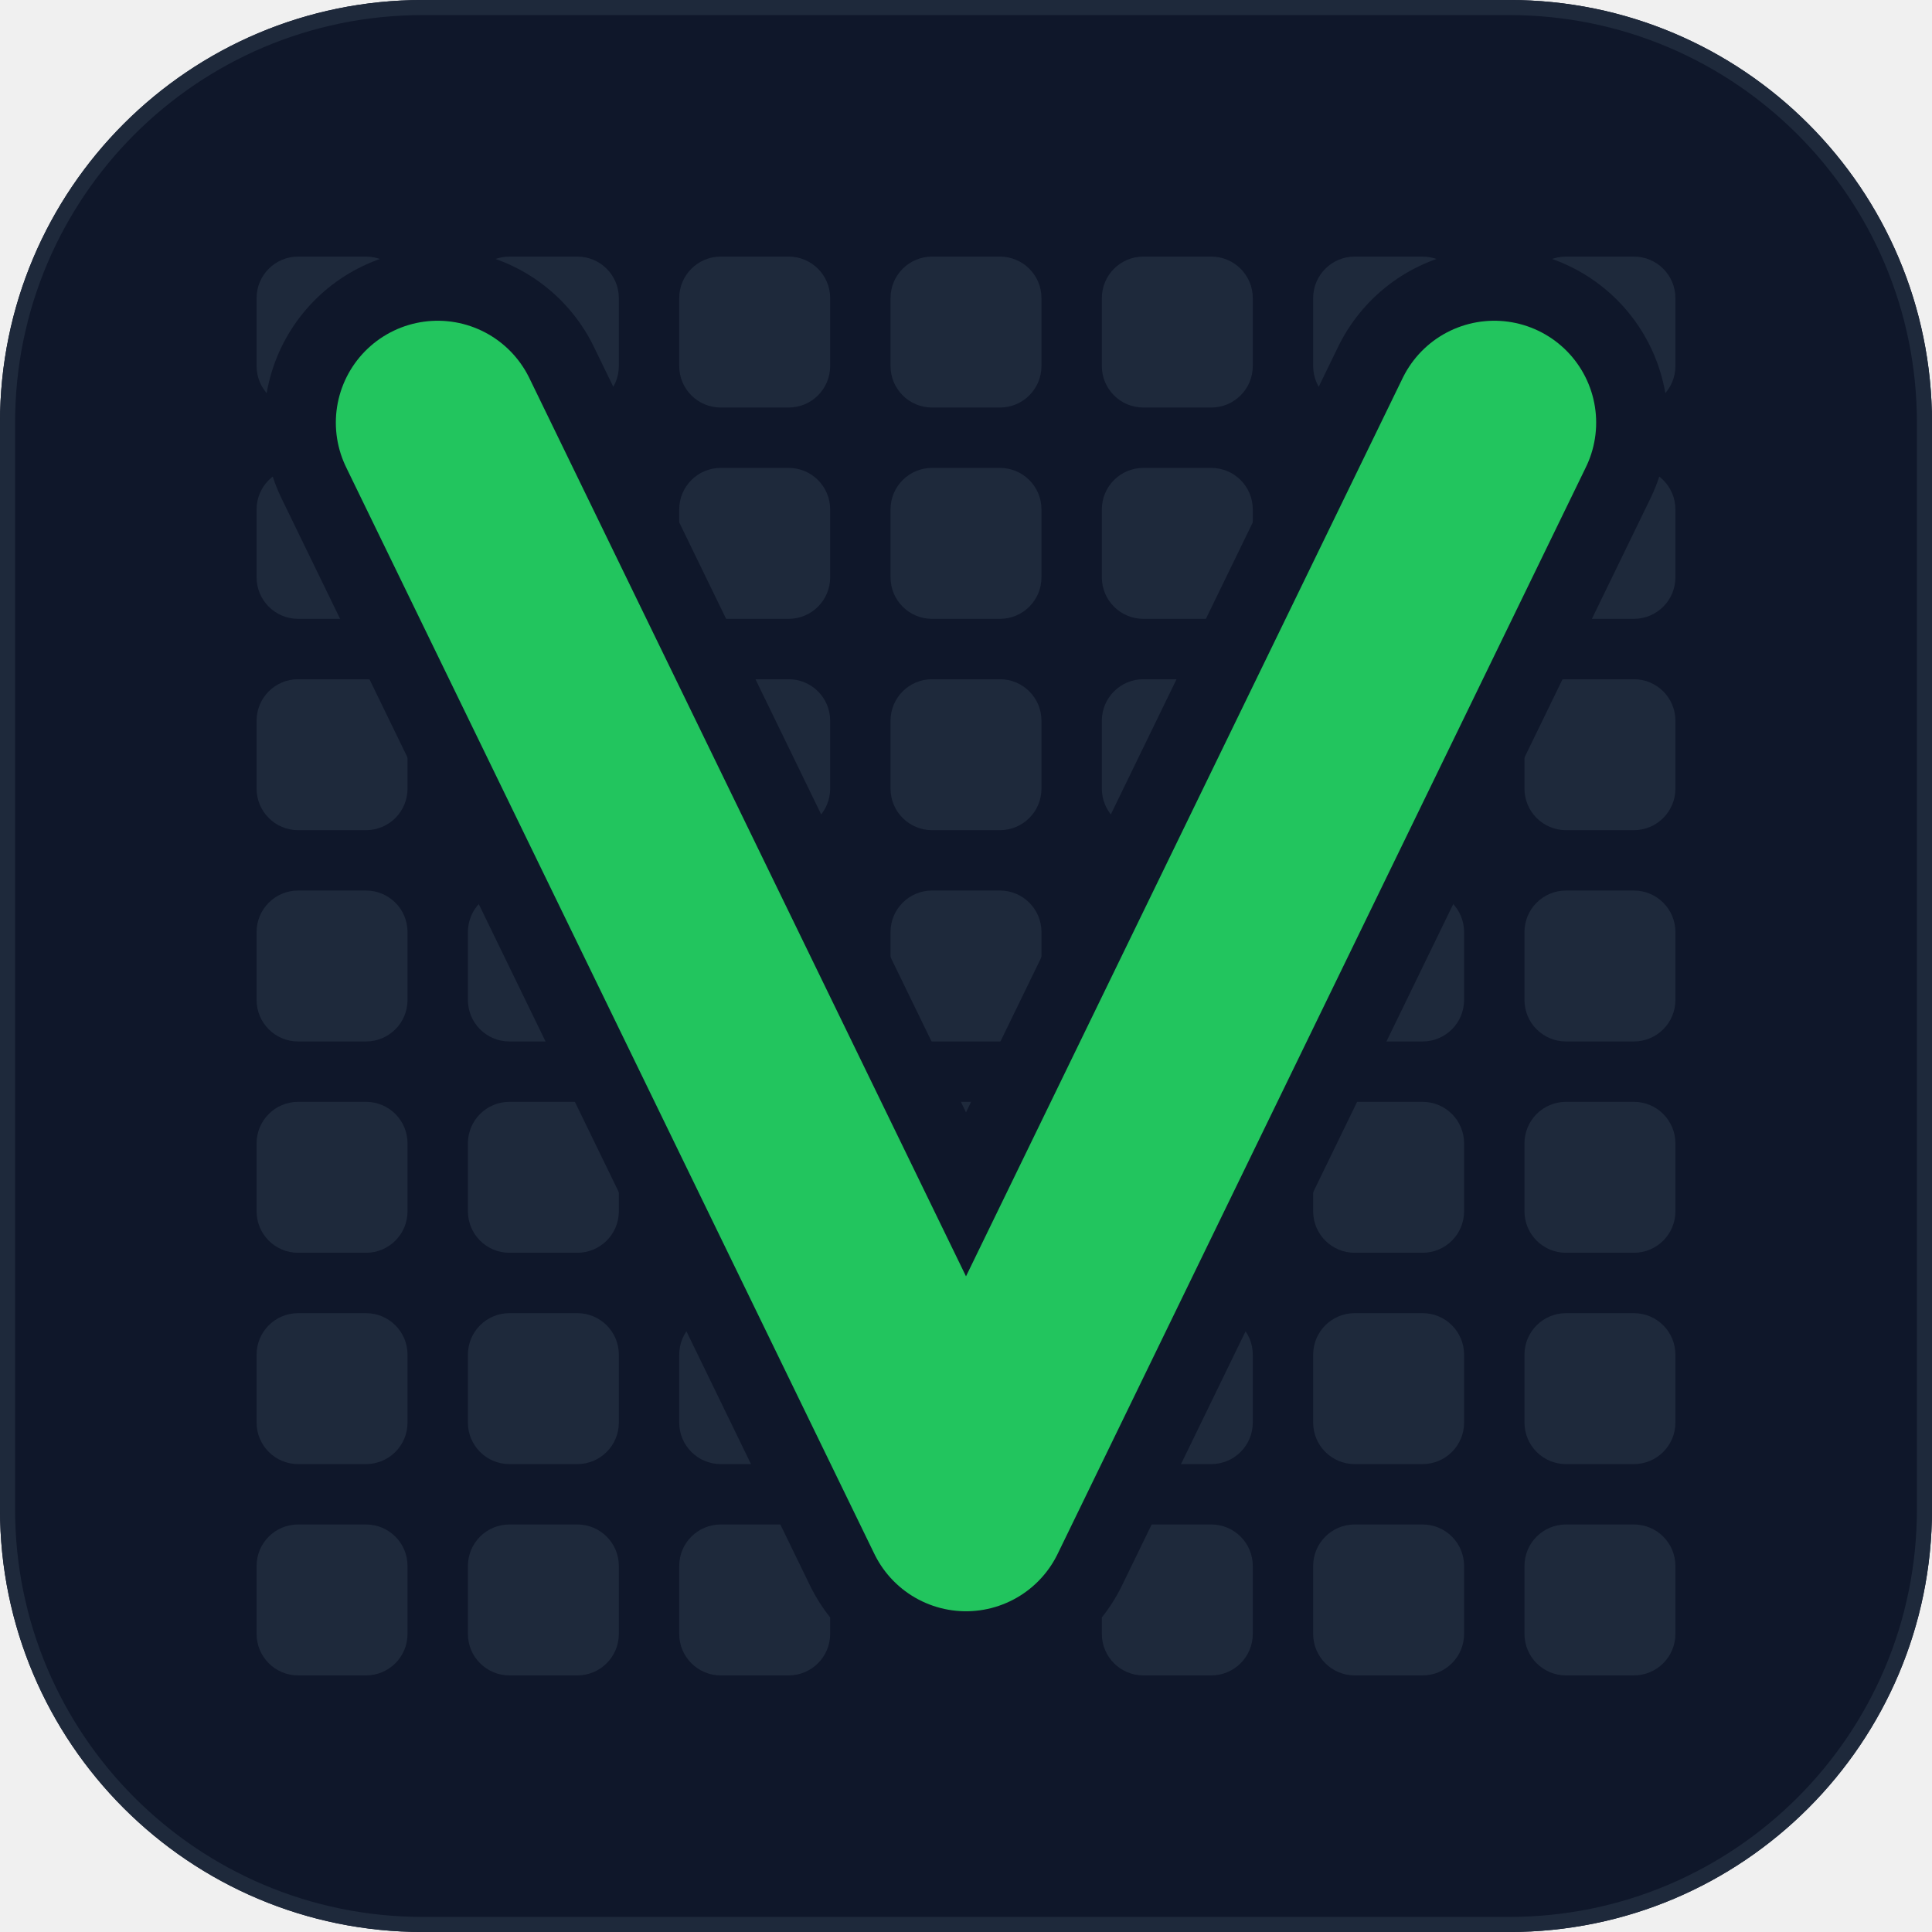
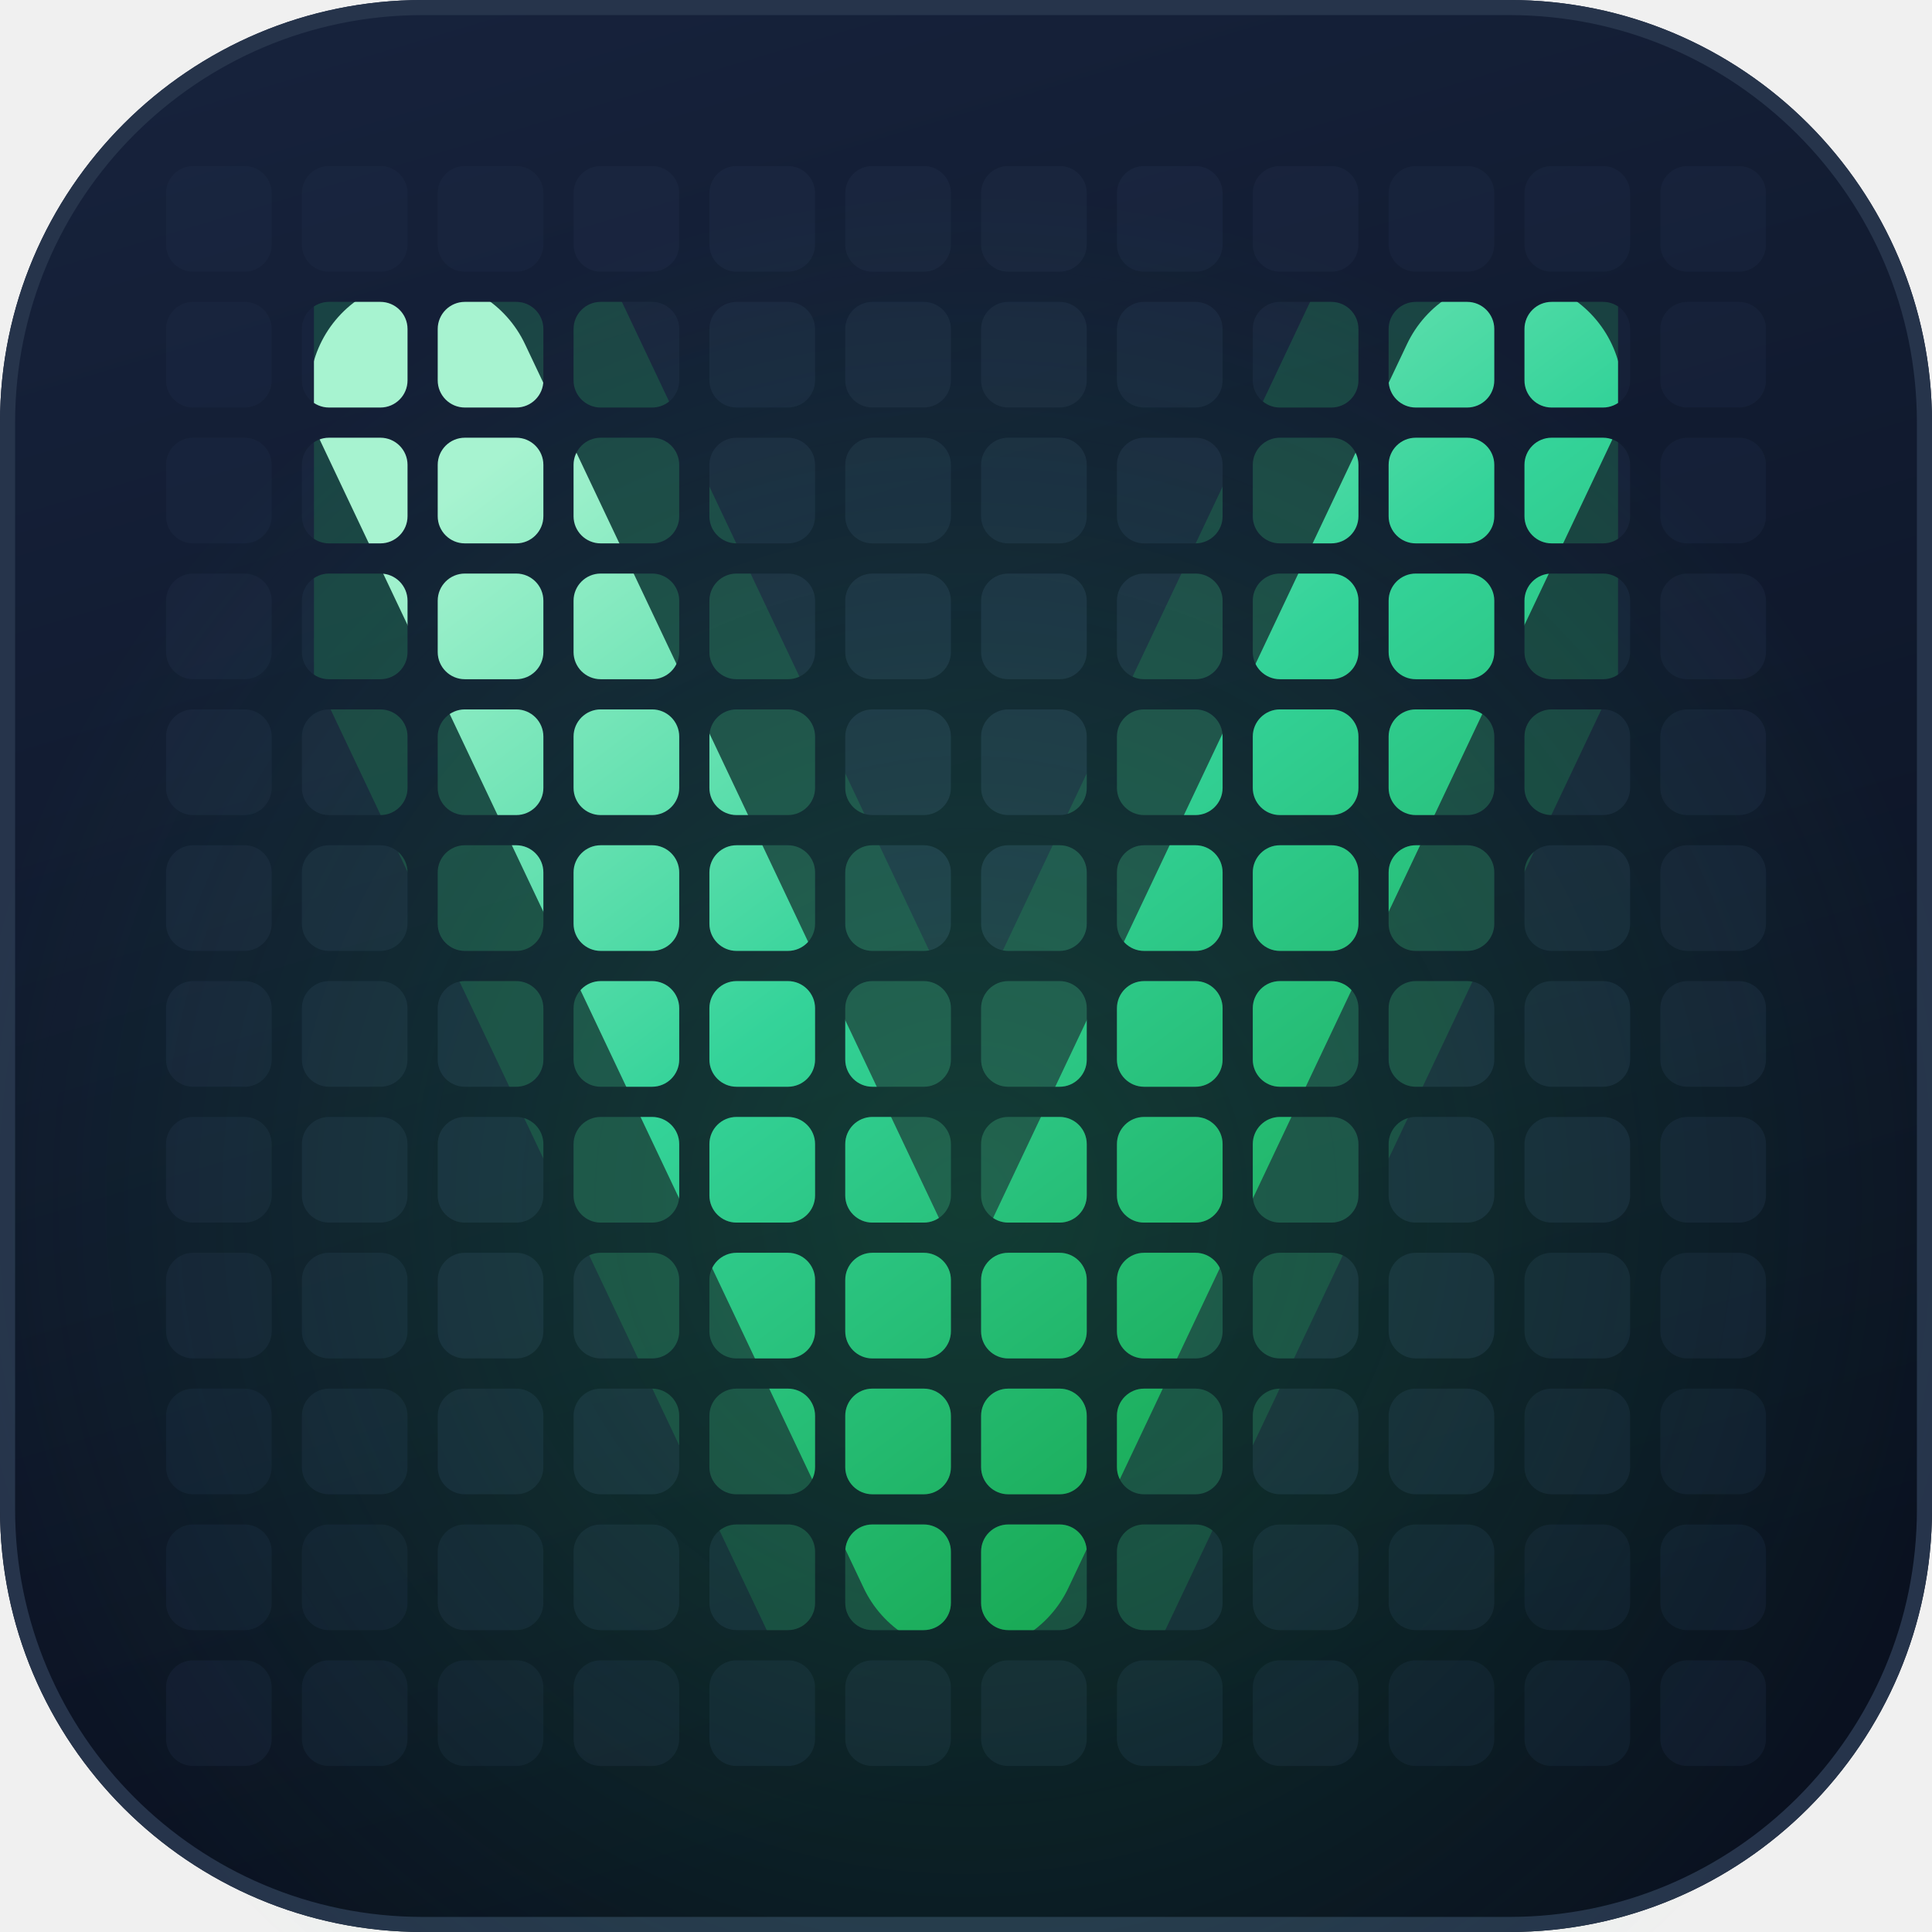
- <svg xmlns="http://www.w3.org/2000/svg" viewBox="0 0 256 256" width="256" height="256" role="img" aria-labelledby="t">
-   <rect width="256" height="256" rx="56" fill="#0F172A" />
-   <rect x="1" y="1" width="254" height="254" rx="55" fill="none" stroke="#1E293B" stroke-width="2" />
-   <g fill="#1E293B">
-     <rect x="34" y="34" width="20" height="20" rx="5.5" />
-     <rect x="62" y="34" width="20" height="20" rx="5.5" />
-     <rect x="90" y="34" width="20" height="20" rx="5.5" />
-     <rect x="118" y="34" width="20" height="20" rx="5.5" />
-     <rect x="146" y="34" width="20" height="20" rx="5.5" />
-     <rect x="174" y="34" width="20" height="20" rx="5.5" />
-     <rect x="202" y="34" width="20" height="20" rx="5.5" />
-     <rect x="34" y="62" width="20" height="20" rx="5.5" />
-     <rect x="62" y="62" width="20" height="20" rx="5.5" />
-     <rect x="90" y="62" width="20" height="20" rx="5.5" />
-     <rect x="118" y="62" width="20" height="20" rx="5.5" />
-     <rect x="146" y="62" width="20" height="20" rx="5.5" />
-     <rect x="174" y="62" width="20" height="20" rx="5.5" />
-     <rect x="202" y="62" width="20" height="20" rx="5.5" />
-     <rect x="34" y="90" width="20" height="20" rx="5.5" />
-     <rect x="62" y="90" width="20" height="20" rx="5.5" />
-     <rect x="90" y="90" width="20" height="20" rx="5.5" />
-     <rect x="118" y="90" width="20" height="20" rx="5.5" />
-     <rect x="146" y="90" width="20" height="20" rx="5.5" />
-     <rect x="174" y="90" width="20" height="20" rx="5.5" />
-     <rect x="202" y="90" width="20" height="20" rx="5.5" />
-     <rect x="34" y="118" width="20" height="20" rx="5.5" />
-     <rect x="62" y="118" width="20" height="20" rx="5.5" />
-     <rect x="90" y="118" width="20" height="20" rx="5.5" />
-     <rect x="118" y="118" width="20" height="20" rx="5.5" />
-     <rect x="146" y="118" width="20" height="20" rx="5.5" />
-     <rect x="174" y="118" width="20" height="20" rx="5.5" />
-     <rect x="202" y="118" width="20" height="20" rx="5.5" />
-     <rect x="34" y="146" width="20" height="20" rx="5.5" />
-     <rect x="62" y="146" width="20" height="20" rx="5.5" />
-     <rect x="90" y="146" width="20" height="20" rx="5.5" />
-     <rect x="118" y="146" width="20" height="20" rx="5.5" />
-     <rect x="146" y="146" width="20" height="20" rx="5.5" />
-     <rect x="174" y="146" width="20" height="20" rx="5.5" />
-     <rect x="202" y="146" width="20" height="20" rx="5.5" />
-     <rect x="34" y="174" width="20" height="20" rx="5.5" />
-     <rect x="62" y="174" width="20" height="20" rx="5.5" />
-     <rect x="90" y="174" width="20" height="20" rx="5.5" />
-     <rect x="118" y="174" width="20" height="20" rx="5.5" />
-     <rect x="146" y="174" width="20" height="20" rx="5.5" />
-     <rect x="174" y="174" width="20" height="20" rx="5.5" />
-     <rect x="202" y="174" width="20" height="20" rx="5.5" />
-     <rect x="34" y="202" width="20" height="20" rx="5.5" />
-     <rect x="62" y="202" width="20" height="20" rx="5.5" />
-     <rect x="90" y="202" width="20" height="20" rx="5.5" />
-     <rect x="118" y="202" width="20" height="20" rx="5.5" />
-     <rect x="146" y="202" width="20" height="20" rx="5.5" />
-     <rect x="174" y="202" width="20" height="20" rx="5.5" />
-     <rect x="202" y="202" width="20" height="20" rx="5.5" />
+ <svg xmlns="http://www.w3.org/2000/svg" viewBox="0 0 256 256" width="256" height="256" role="img" aria-labelledby="title">
+   <defs>
+     <linearGradient id="tile" x1="0" y1="0" x2="0.3" y2="1">
+       <stop offset="0" stop-color="#17233D" />
+       <stop offset="1" stop-color="#0A1120" />
+     </linearGradient>
+     <linearGradient id="lane" x1="0.15" y1="0" x2="0.85" y2="1">
+       <stop offset="0" stop-color="#A7F3D0" />
+       <stop offset="0.45" stop-color="#34D399" />
+       <stop offset="1" stop-color="#15A34A" />
+     </linearGradient>
+     <radialGradient id="glow" cx="0.5" cy="0.62" r="0.52">
+       <stop offset="0" stop-color="#22C55E" stop-opacity="0.22" />
+       <stop offset="1" stop-color="#22C55E" stop-opacity="0" />
+     </radialGradient>
+     <mask id="cells">
+       <rect width="256" height="256" fill="#000" />
+       <g fill="#fff">
+         <rect x="22" y="22" width="14" height="14" rx="3.6" />
+         <rect x="40" y="22" width="14" height="14" rx="3.6" />
+         <rect x="58" y="22" width="14" height="14" rx="3.6" />
+         <rect x="76" y="22" width="14" height="14" rx="3.6" />
+         <rect x="94" y="22" width="14" height="14" rx="3.6" />
+         <rect x="112" y="22" width="14" height="14" rx="3.6" />
+         <rect x="130" y="22" width="14" height="14" rx="3.6" />
+         <rect x="148" y="22" width="14" height="14" rx="3.6" />
+         <rect x="166" y="22" width="14" height="14" rx="3.6" />
+         <rect x="184" y="22" width="14" height="14" rx="3.6" />
+         <rect x="202" y="22" width="14" height="14" rx="3.6" />
+         <rect x="220" y="22" width="14" height="14" rx="3.6" />
+         <rect x="22" y="40" width="14" height="14" rx="3.6" />
+         <rect x="40" y="40" width="14" height="14" rx="3.6" />
+         <rect x="58" y="40" width="14" height="14" rx="3.6" />
+         <rect x="76" y="40" width="14" height="14" rx="3.6" />
+         <rect x="94" y="40" width="14" height="14" rx="3.6" />
+         <rect x="112" y="40" width="14" height="14" rx="3.6" />
+         <rect x="130" y="40" width="14" height="14" rx="3.6" />
+         <rect x="148" y="40" width="14" height="14" rx="3.6" />
+         <rect x="166" y="40" width="14" height="14" rx="3.6" />
+         <rect x="184" y="40" width="14" height="14" rx="3.6" />
+         <rect x="202" y="40" width="14" height="14" rx="3.6" />
+         <rect x="220" y="40" width="14" height="14" rx="3.6" />
+         <rect x="22" y="58" width="14" height="14" rx="3.6" />
+         <rect x="40" y="58" width="14" height="14" rx="3.6" />
+         <rect x="58" y="58" width="14" height="14" rx="3.6" />
+         <rect x="76" y="58" width="14" height="14" rx="3.6" />
+         <rect x="94" y="58" width="14" height="14" rx="3.6" />
+         <rect x="112" y="58" width="14" height="14" rx="3.6" />
+         <rect x="130" y="58" width="14" height="14" rx="3.6" />
+         <rect x="148" y="58" width="14" height="14" rx="3.6" />
+         <rect x="166" y="58" width="14" height="14" rx="3.6" />
+         <rect x="184" y="58" width="14" height="14" rx="3.6" />
+         <rect x="202" y="58" width="14" height="14" rx="3.6" />
+         <rect x="220" y="58" width="14" height="14" rx="3.6" />
+         <rect x="22" y="76" width="14" height="14" rx="3.6" />
+         <rect x="40" y="76" width="14" height="14" rx="3.6" />
+         <rect x="58" y="76" width="14" height="14" rx="3.6" />
+         <rect x="76" y="76" width="14" height="14" rx="3.6" />
+         <rect x="94" y="76" width="14" height="14" rx="3.6" />
+         <rect x="112" y="76" width="14" height="14" rx="3.6" />
+         <rect x="130" y="76" width="14" height="14" rx="3.6" />
+         <rect x="148" y="76" width="14" height="14" rx="3.6" />
+         <rect x="166" y="76" width="14" height="14" rx="3.6" />
+         <rect x="184" y="76" width="14" height="14" rx="3.6" />
+         <rect x="202" y="76" width="14" height="14" rx="3.6" />
+         <rect x="220" y="76" width="14" height="14" rx="3.6" />
+         <rect x="22" y="94" width="14" height="14" rx="3.6" />
+         <rect x="40" y="94" width="14" height="14" rx="3.6" />
+         <rect x="58" y="94" width="14" height="14" rx="3.6" />
+         <rect x="76" y="94" width="14" height="14" rx="3.6" />
+         <rect x="94" y="94" width="14" height="14" rx="3.6" />
+         <rect x="112" y="94" width="14" height="14" rx="3.6" />
+         <rect x="130" y="94" width="14" height="14" rx="3.6" />
+         <rect x="148" y="94" width="14" height="14" rx="3.6" />
+         <rect x="166" y="94" width="14" height="14" rx="3.6" />
+         <rect x="184" y="94" width="14" height="14" rx="3.6" />
+         <rect x="202" y="94" width="14" height="14" rx="3.6" />
+         <rect x="220" y="94" width="14" height="14" rx="3.6" />
+         <rect x="22" y="112" width="14" height="14" rx="3.6" />
+         <rect x="40" y="112" width="14" height="14" rx="3.6" />
+         <rect x="58" y="112" width="14" height="14" rx="3.6" />
+         <rect x="76" y="112" width="14" height="14" rx="3.6" />
+         <rect x="94" y="112" width="14" height="14" rx="3.6" />
+         <rect x="112" y="112" width="14" height="14" rx="3.6" />
+         <rect x="130" y="112" width="14" height="14" rx="3.6" />
+         <rect x="148" y="112" width="14" height="14" rx="3.6" />
+         <rect x="166" y="112" width="14" height="14" rx="3.6" />
+         <rect x="184" y="112" width="14" height="14" rx="3.6" />
+         <rect x="202" y="112" width="14" height="14" rx="3.6" />
+         <rect x="220" y="112" width="14" height="14" rx="3.6" />
+         <rect x="22" y="130" width="14" height="14" rx="3.6" />
+         <rect x="40" y="130" width="14" height="14" rx="3.6" />
+         <rect x="58" y="130" width="14" height="14" rx="3.6" />
+         <rect x="76" y="130" width="14" height="14" rx="3.6" />
+         <rect x="94" y="130" width="14" height="14" rx="3.6" />
+         <rect x="112" y="130" width="14" height="14" rx="3.6" />
+         <rect x="130" y="130" width="14" height="14" rx="3.6" />
+         <rect x="148" y="130" width="14" height="14" rx="3.6" />
+         <rect x="166" y="130" width="14" height="14" rx="3.6" />
+         <rect x="184" y="130" width="14" height="14" rx="3.6" />
+         <rect x="202" y="130" width="14" height="14" rx="3.6" />
+         <rect x="220" y="130" width="14" height="14" rx="3.6" />
+         <rect x="22" y="148" width="14" height="14" rx="3.6" />
+         <rect x="40" y="148" width="14" height="14" rx="3.6" />
+         <rect x="58" y="148" width="14" height="14" rx="3.6" />
+         <rect x="76" y="148" width="14" height="14" rx="3.6" />
+         <rect x="94" y="148" width="14" height="14" rx="3.6" />
+         <rect x="112" y="148" width="14" height="14" rx="3.6" />
+         <rect x="130" y="148" width="14" height="14" rx="3.6" />
+         <rect x="148" y="148" width="14" height="14" rx="3.6" />
+         <rect x="166" y="148" width="14" height="14" rx="3.6" />
+         <rect x="184" y="148" width="14" height="14" rx="3.6" />
+         <rect x="202" y="148" width="14" height="14" rx="3.6" />
+         <rect x="220" y="148" width="14" height="14" rx="3.6" />
+         <rect x="22" y="166" width="14" height="14" rx="3.6" />
+         <rect x="40" y="166" width="14" height="14" rx="3.6" />
+         <rect x="58" y="166" width="14" height="14" rx="3.6" />
+         <rect x="76" y="166" width="14" height="14" rx="3.6" />
+         <rect x="94" y="166" width="14" height="14" rx="3.6" />
+         <rect x="112" y="166" width="14" height="14" rx="3.6" />
+         <rect x="130" y="166" width="14" height="14" rx="3.6" />
+         <rect x="148" y="166" width="14" height="14" rx="3.6" />
+         <rect x="166" y="166" width="14" height="14" rx="3.6" />
+         <rect x="184" y="166" width="14" height="14" rx="3.6" />
+         <rect x="202" y="166" width="14" height="14" rx="3.6" />
+         <rect x="220" y="166" width="14" height="14" rx="3.6" />
+         <rect x="22" y="184" width="14" height="14" rx="3.6" />
+         <rect x="40" y="184" width="14" height="14" rx="3.6" />
+         <rect x="58" y="184" width="14" height="14" rx="3.6" />
+         <rect x="76" y="184" width="14" height="14" rx="3.6" />
+         <rect x="94" y="184" width="14" height="14" rx="3.6" />
+         <rect x="112" y="184" width="14" height="14" rx="3.6" />
+         <rect x="130" y="184" width="14" height="14" rx="3.6" />
+         <rect x="148" y="184" width="14" height="14" rx="3.6" />
+         <rect x="166" y="184" width="14" height="14" rx="3.6" />
+         <rect x="184" y="184" width="14" height="14" rx="3.6" />
+         <rect x="202" y="184" width="14" height="14" rx="3.6" />
+         <rect x="220" y="184" width="14" height="14" rx="3.6" />
+         <rect x="22" y="202" width="14" height="14" rx="3.6" />
+         <rect x="40" y="202" width="14" height="14" rx="3.6" />
+         <rect x="58" y="202" width="14" height="14" rx="3.6" />
+         <rect x="76" y="202" width="14" height="14" rx="3.6" />
+         <rect x="94" y="202" width="14" height="14" rx="3.6" />
+         <rect x="112" y="202" width="14" height="14" rx="3.6" />
+         <rect x="130" y="202" width="14" height="14" rx="3.6" />
+         <rect x="148" y="202" width="14" height="14" rx="3.6" />
+         <rect x="166" y="202" width="14" height="14" rx="3.6" />
+         <rect x="184" y="202" width="14" height="14" rx="3.6" />
+         <rect x="202" y="202" width="14" height="14" rx="3.6" />
+         <rect x="220" y="202" width="14" height="14" rx="3.6" />
+         <rect x="22" y="220" width="14" height="14" rx="3.6" />
+         <rect x="40" y="220" width="14" height="14" rx="3.6" />
+         <rect x="58" y="220" width="14" height="14" rx="3.6" />
+         <rect x="76" y="220" width="14" height="14" rx="3.6" />
+         <rect x="94" y="220" width="14" height="14" rx="3.6" />
+         <rect x="112" y="220" width="14" height="14" rx="3.6" />
+         <rect x="130" y="220" width="14" height="14" rx="3.6" />
+         <rect x="148" y="220" width="14" height="14" rx="3.6" />
+         <rect x="166" y="220" width="14" height="14" rx="3.6" />
+         <rect x="184" y="220" width="14" height="14" rx="3.6" />
+         <rect x="202" y="220" width="14" height="14" rx="3.6" />
+         <rect x="220" y="220" width="14" height="14" rx="3.6" />
+       </g>
+     </mask>
+   </defs>
+   <rect width="256" height="256" rx="56" fill="url(#tile)" />
+   <rect x="1" y="1" width="254" height="254" rx="55" fill="none" stroke="#26344B" stroke-width="2" />
+   <g fill="#22304A">
+     <rect x="22" y="22" width="14" height="14" rx="3.6" opacity="0.28" />
+     <rect x="40" y="22" width="14" height="14" rx="3.6" opacity="0.28" />
+     <rect x="58" y="22" width="14" height="14" rx="3.6" opacity="0.28" />
+     <rect x="76" y="22" width="14" height="14" rx="3.6" opacity="0.32" />
+     <rect x="94" y="22" width="14" height="14" rx="3.6" opacity="0.36" />
+     <rect x="112" y="22" width="14" height="14" rx="3.6" opacity="0.38" />
+     <rect x="130" y="22" width="14" height="14" rx="3.6" opacity="0.38" />
+     <rect x="148" y="22" width="14" height="14" rx="3.6" opacity="0.36" />
+     <rect x="166" y="22" width="14" height="14" rx="3.6" opacity="0.32" />
+     <rect x="184" y="22" width="14" height="14" rx="3.6" opacity="0.28" />
+     <rect x="202" y="22" width="14" height="14" rx="3.6" opacity="0.28" />
+     <rect x="220" y="22" width="14" height="14" rx="3.6" opacity="0.28" />
+     <rect x="22" y="40" width="14" height="14" rx="3.6" opacity="0.28" />
+     <rect x="40" y="40" width="14" height="14" rx="3.6" opacity="0.28" />
+     <rect x="58" y="40" width="14" height="14" rx="3.6" opacity="0.36" />
+     <rect x="76" y="40" width="14" height="14" rx="3.6" opacity="0.42" />
+     <rect x="94" y="40" width="14" height="14" rx="3.6" opacity="0.47" />
+     <rect x="112" y="40" width="14" height="14" rx="3.6" opacity="0.49" />
+     <rect x="130" y="40" width="14" height="14" rx="3.6" opacity="0.49" />
+     <rect x="148" y="40" width="14" height="14" rx="3.6" opacity="0.47" />
+     <rect x="166" y="40" width="14" height="14" rx="3.6" opacity="0.42" />
+     <rect x="184" y="40" width="14" height="14" rx="3.6" opacity="0.36" />
+     <rect x="202" y="40" width="14" height="14" rx="3.6" opacity="0.28" />
+     <rect x="220" y="40" width="14" height="14" rx="3.6" opacity="0.28" />
+     <rect x="22" y="58" width="14" height="14" rx="3.6" opacity="0.28" />
+     <rect x="40" y="58" width="14" height="14" rx="3.6" opacity="0.36" />
+     <rect x="58" y="58" width="14" height="14" rx="3.6" opacity="0.44" />
+     <rect x="76" y="58" width="14" height="14" rx="3.6" opacity="0.52" />
+     <rect x="94" y="58" width="14" height="14" rx="3.6" opacity="0.57" />
+     <rect x="112" y="58" width="14" height="14" rx="3.6" opacity="0.60" />
+     <rect x="130" y="58" width="14" height="14" rx="3.6" opacity="0.60" />
+     <rect x="148" y="58" width="14" height="14" rx="3.6" opacity="0.57" />
+     <rect x="166" y="58" width="14" height="14" rx="3.6" opacity="0.52" />
+     <rect x="184" y="58" width="14" height="14" rx="3.6" opacity="0.44" />
+     <rect x="202" y="58" width="14" height="14" rx="3.6" opacity="0.36" />
+     <rect x="220" y="58" width="14" height="14" rx="3.6" opacity="0.28" />
+     <rect x="22" y="76" width="14" height="14" rx="3.6" opacity="0.32" />
+     <rect x="40" y="76" width="14" height="14" rx="3.6" opacity="0.42" />
+     <rect x="58" y="76" width="14" height="14" rx="3.6" opacity="0.52" />
+     <rect x="76" y="76" width="14" height="14" rx="3.6" opacity="0.60" />
+     <rect x="94" y="76" width="14" height="14" rx="3.6" opacity="0.67" />
+     <rect x="112" y="76" width="14" height="14" rx="3.6" opacity="0.71" />
+     <rect x="130" y="76" width="14" height="14" rx="3.6" opacity="0.71" />
+     <rect x="148" y="76" width="14" height="14" rx="3.6" opacity="0.67" />
+     <rect x="166" y="76" width="14" height="14" rx="3.6" opacity="0.60" />
+     <rect x="184" y="76" width="14" height="14" rx="3.6" opacity="0.52" />
+     <rect x="202" y="76" width="14" height="14" rx="3.6" opacity="0.42" />
+     <rect x="220" y="76" width="14" height="14" rx="3.6" opacity="0.32" />
+     <rect x="22" y="94" width="14" height="14" rx="3.6" opacity="0.36" />
+     <rect x="40" y="94" width="14" height="14" rx="3.6" opacity="0.47" />
+     <rect x="58" y="94" width="14" height="14" rx="3.6" opacity="0.57" />
+     <rect x="76" y="94" width="14" height="14" rx="3.6" opacity="0.67" />
+     <rect x="94" y="94" width="14" height="14" rx="3.6" opacity="0.76" />
+     <rect x="112" y="94" width="14" height="14" rx="3.6" opacity="0.82" />
+     <rect x="130" y="94" width="14" height="14" rx="3.6" opacity="0.82" />
+     <rect x="148" y="94" width="14" height="14" rx="3.6" opacity="0.76" />
+     <rect x="166" y="94" width="14" height="14" rx="3.6" opacity="0.67" />
+     <rect x="184" y="94" width="14" height="14" rx="3.6" opacity="0.57" />
+     <rect x="202" y="94" width="14" height="14" rx="3.6" opacity="0.47" />
+     <rect x="220" y="94" width="14" height="14" rx="3.6" opacity="0.36" />
+     <rect x="22" y="112" width="14" height="14" rx="3.6" opacity="0.38" />
+     <rect x="40" y="112" width="14" height="14" rx="3.6" opacity="0.49" />
+     <rect x="58" y="112" width="14" height="14" rx="3.6" opacity="0.60" />
+     <rect x="76" y="112" width="14" height="14" rx="3.6" opacity="0.71" />
+     <rect x="94" y="112" width="14" height="14" rx="3.6" opacity="0.82" />
+     <rect x="112" y="112" width="14" height="14" rx="3.6" opacity="0.92" />
+     <rect x="130" y="112" width="14" height="14" rx="3.6" opacity="0.92" />
+     <rect x="148" y="112" width="14" height="14" rx="3.6" opacity="0.82" />
+     <rect x="166" y="112" width="14" height="14" rx="3.6" opacity="0.71" />
+     <rect x="184" y="112" width="14" height="14" rx="3.6" opacity="0.60" />
+     <rect x="202" y="112" width="14" height="14" rx="3.6" opacity="0.49" />
+     <rect x="220" y="112" width="14" height="14" rx="3.6" opacity="0.38" />
+     <rect x="22" y="130" width="14" height="14" rx="3.6" opacity="0.38" />
+     <rect x="40" y="130" width="14" height="14" rx="3.6" opacity="0.49" />
+     <rect x="58" y="130" width="14" height="14" rx="3.6" opacity="0.60" />
+     <rect x="76" y="130" width="14" height="14" rx="3.6" opacity="0.71" />
+     <rect x="94" y="130" width="14" height="14" rx="3.6" opacity="0.82" />
+     <rect x="112" y="130" width="14" height="14" rx="3.6" opacity="0.92" />
+     <rect x="130" y="130" width="14" height="14" rx="3.6" opacity="0.92" />
+     <rect x="148" y="130" width="14" height="14" rx="3.6" opacity="0.82" />
+     <rect x="166" y="130" width="14" height="14" rx="3.6" opacity="0.71" />
+     <rect x="184" y="130" width="14" height="14" rx="3.6" opacity="0.60" />
+     <rect x="202" y="130" width="14" height="14" rx="3.6" opacity="0.49" />
+     <rect x="220" y="130" width="14" height="14" rx="3.6" opacity="0.38" />
+     <rect x="22" y="148" width="14" height="14" rx="3.6" opacity="0.36" />
+     <rect x="40" y="148" width="14" height="14" rx="3.6" opacity="0.47" />
+     <rect x="58" y="148" width="14" height="14" rx="3.6" opacity="0.57" />
+     <rect x="76" y="148" width="14" height="14" rx="3.6" opacity="0.67" />
+     <rect x="94" y="148" width="14" height="14" rx="3.6" opacity="0.76" />
+     <rect x="112" y="148" width="14" height="14" rx="3.6" opacity="0.82" />
+     <rect x="130" y="148" width="14" height="14" rx="3.6" opacity="0.82" />
+     <rect x="148" y="148" width="14" height="14" rx="3.6" opacity="0.76" />
+     <rect x="166" y="148" width="14" height="14" rx="3.6" opacity="0.67" />
+     <rect x="184" y="148" width="14" height="14" rx="3.6" opacity="0.57" />
+     <rect x="202" y="148" width="14" height="14" rx="3.6" opacity="0.47" />
+     <rect x="220" y="148" width="14" height="14" rx="3.6" opacity="0.36" />
+     <rect x="22" y="166" width="14" height="14" rx="3.6" opacity="0.32" />
+     <rect x="40" y="166" width="14" height="14" rx="3.6" opacity="0.42" />
+     <rect x="58" y="166" width="14" height="14" rx="3.6" opacity="0.52" />
+     <rect x="76" y="166" width="14" height="14" rx="3.6" opacity="0.60" />
+     <rect x="94" y="166" width="14" height="14" rx="3.6" opacity="0.67" />
+     <rect x="112" y="166" width="14" height="14" rx="3.6" opacity="0.71" />
+     <rect x="130" y="166" width="14" height="14" rx="3.6" opacity="0.71" />
+     <rect x="148" y="166" width="14" height="14" rx="3.6" opacity="0.67" />
+     <rect x="166" y="166" width="14" height="14" rx="3.6" opacity="0.60" />
+     <rect x="184" y="166" width="14" height="14" rx="3.6" opacity="0.52" />
+     <rect x="202" y="166" width="14" height="14" rx="3.6" opacity="0.42" />
+     <rect x="220" y="166" width="14" height="14" rx="3.6" opacity="0.32" />
+     <rect x="22" y="184" width="14" height="14" rx="3.6" opacity="0.28" />
+     <rect x="40" y="184" width="14" height="14" rx="3.6" opacity="0.36" />
+     <rect x="58" y="184" width="14" height="14" rx="3.6" opacity="0.44" />
+     <rect x="76" y="184" width="14" height="14" rx="3.6" opacity="0.52" />
+     <rect x="94" y="184" width="14" height="14" rx="3.6" opacity="0.57" />
+     <rect x="112" y="184" width="14" height="14" rx="3.6" opacity="0.60" />
+     <rect x="130" y="184" width="14" height="14" rx="3.6" opacity="0.60" />
+     <rect x="148" y="184" width="14" height="14" rx="3.6" opacity="0.57" />
+     <rect x="166" y="184" width="14" height="14" rx="3.6" opacity="0.52" />
+     <rect x="184" y="184" width="14" height="14" rx="3.6" opacity="0.44" />
+     <rect x="202" y="184" width="14" height="14" rx="3.6" opacity="0.36" />
+     <rect x="220" y="184" width="14" height="14" rx="3.6" opacity="0.28" />
+     <rect x="22" y="202" width="14" height="14" rx="3.6" opacity="0.28" />
+     <rect x="40" y="202" width="14" height="14" rx="3.6" opacity="0.28" />
+     <rect x="58" y="202" width="14" height="14" rx="3.6" opacity="0.36" />
+     <rect x="76" y="202" width="14" height="14" rx="3.6" opacity="0.42" />
+     <rect x="94" y="202" width="14" height="14" rx="3.6" opacity="0.47" />
+     <rect x="112" y="202" width="14" height="14" rx="3.6" opacity="0.49" />
+     <rect x="130" y="202" width="14" height="14" rx="3.6" opacity="0.49" />
+     <rect x="148" y="202" width="14" height="14" rx="3.6" opacity="0.47" />
+     <rect x="166" y="202" width="14" height="14" rx="3.6" opacity="0.42" />
+     <rect x="184" y="202" width="14" height="14" rx="3.6" opacity="0.36" />
+     <rect x="202" y="202" width="14" height="14" rx="3.6" opacity="0.28" />
+     <rect x="220" y="202" width="14" height="14" rx="3.6" opacity="0.28" />
+     <rect x="22" y="220" width="14" height="14" rx="3.6" opacity="0.28" />
+     <rect x="40" y="220" width="14" height="14" rx="3.6" opacity="0.28" />
+     <rect x="58" y="220" width="14" height="14" rx="3.6" opacity="0.28" />
+     <rect x="76" y="220" width="14" height="14" rx="3.6" opacity="0.32" />
+     <rect x="94" y="220" width="14" height="14" rx="3.6" opacity="0.36" />
+     <rect x="112" y="220" width="14" height="14" rx="3.6" opacity="0.38" />
+     <rect x="130" y="220" width="14" height="14" rx="3.6" opacity="0.38" />
+     <rect x="148" y="220" width="14" height="14" rx="3.6" opacity="0.36" />
+     <rect x="166" y="220" width="14" height="14" rx="3.6" opacity="0.32" />
+     <rect x="184" y="220" width="14" height="14" rx="3.6" opacity="0.28" />
+     <rect x="202" y="220" width="14" height="14" rx="3.6" opacity="0.28" />
+     <rect x="220" y="220" width="14" height="14" rx="3.6" opacity="0.28" />
  </g>
-   <path d="M58 56 L128 200 L198 56" fill="none" stroke="#0F172A" stroke-width="46" stroke-linecap="round" stroke-linejoin="round" />
-   <path d="M58 56 L128 200 L198 56" fill="none" stroke="#22C55E" stroke-width="27" stroke-linecap="round" stroke-linejoin="round" />
+   <rect width="256" height="256" fill="url(#glow)" />
+   <g mask="url(#cells)">
+     <path d="M56 52 L128 204 L200 52" fill="none" stroke="#22C55E" stroke-width="58" stroke-linecap="round" stroke-linejoin="round" opacity="0.20" />
+     <path d="M56 52 L128 204 L200 52" fill="none" stroke="url(#lane)" stroke-width="30" stroke-linecap="round" stroke-linejoin="round" />
+   </g>
</svg>
